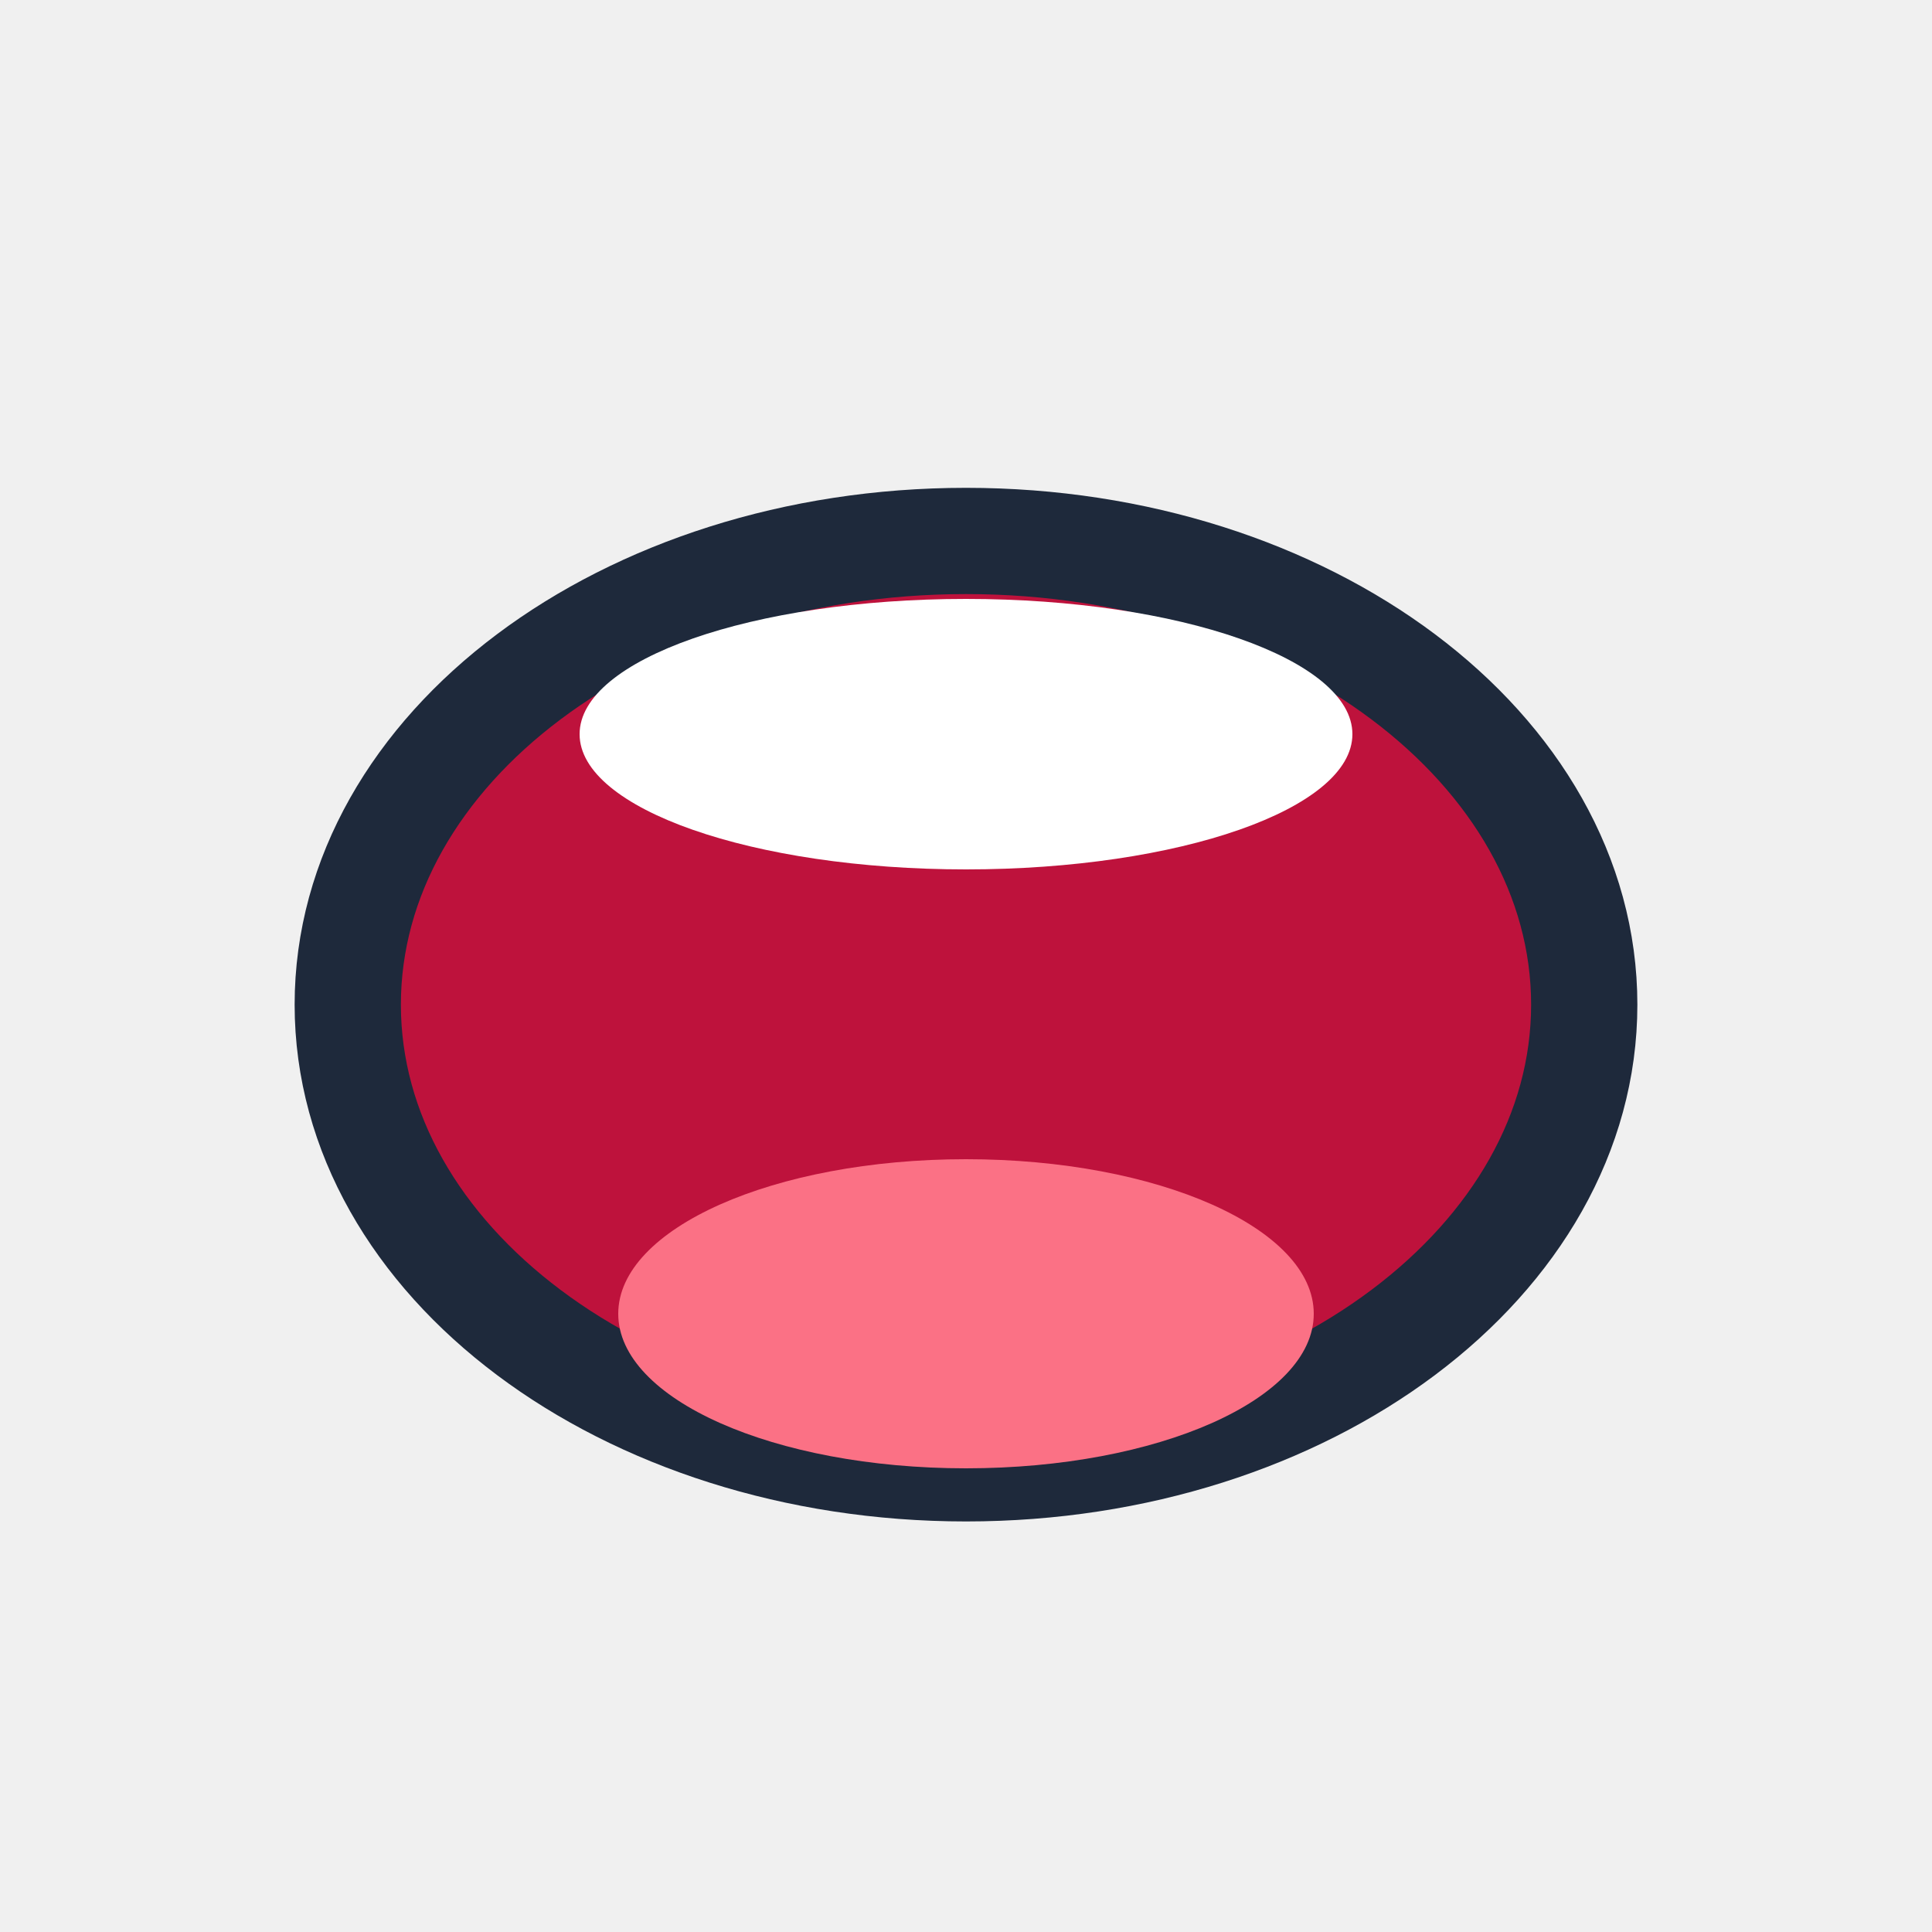
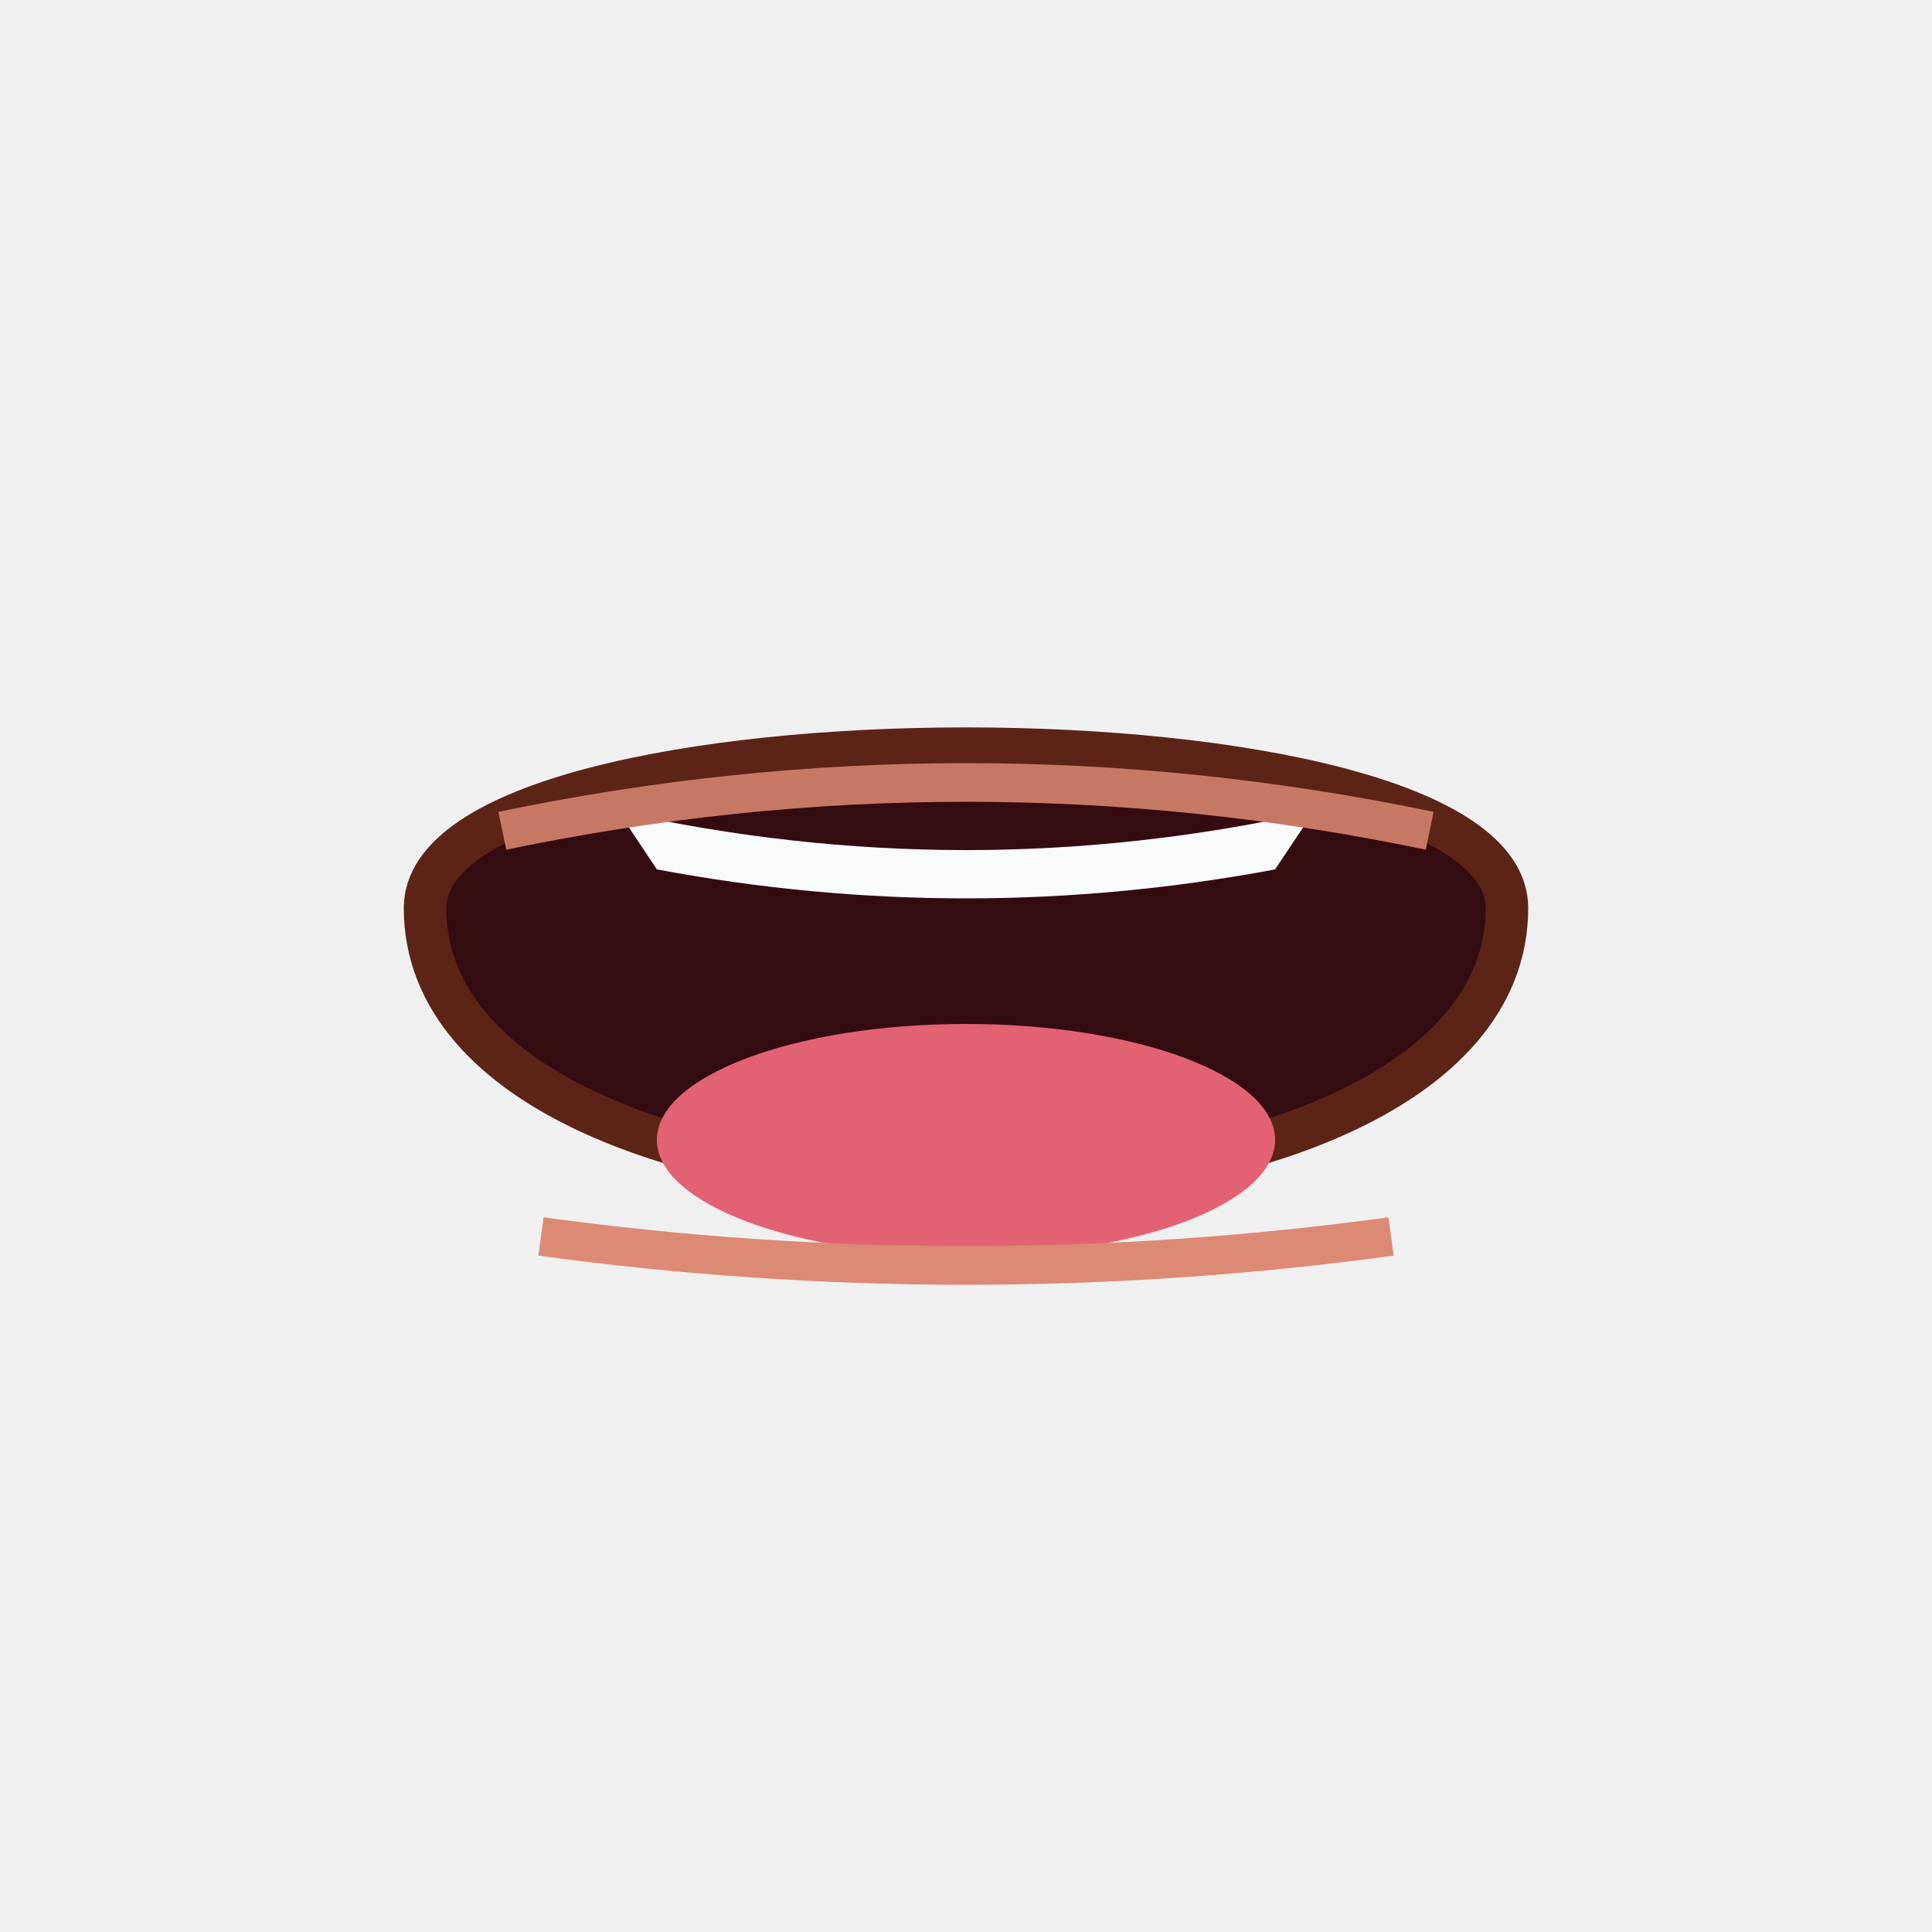
<svg xmlns="http://www.w3.org/2000/svg" viewBox="0 0 100 100" width="200" height="200">
  <g transform="scale(1.0)">
-     <ellipse cx="50" cy="52" rx="32" ry="24" fill="#be123c" stroke="#1e293b" stroke-width="5.5" />
-     <ellipse cx="50" cy="38" rx="20" ry="7" fill="#ffffff" />
-     <ellipse cx="50" cy="68" rx="18" ry="8" fill="#fb7185" />
+     <path d="M 22 47 C 22 36, 78 36, 78 47 C 78 66, 22 66, 22 47 Z" fill="#350b12" stroke="#5c2417" stroke-width="2.2" />
+     <path d="M 32 42 Q 50 46 68 42 L 66 45 Q 50 48 34 45 Z" fill="#f8fafc" />
+     <ellipse cx="50" cy="59" rx="16" ry="6" fill="#e26274" />
+     <path d="M 26 43 Q 50 38 74 43" stroke="#c77864" stroke-width="2" fill="none" />
+     <path d="M 28 64 Q 50 67 72 64" stroke="#dc8a75" stroke-width="2" fill="none" />
  </g>
</svg>
